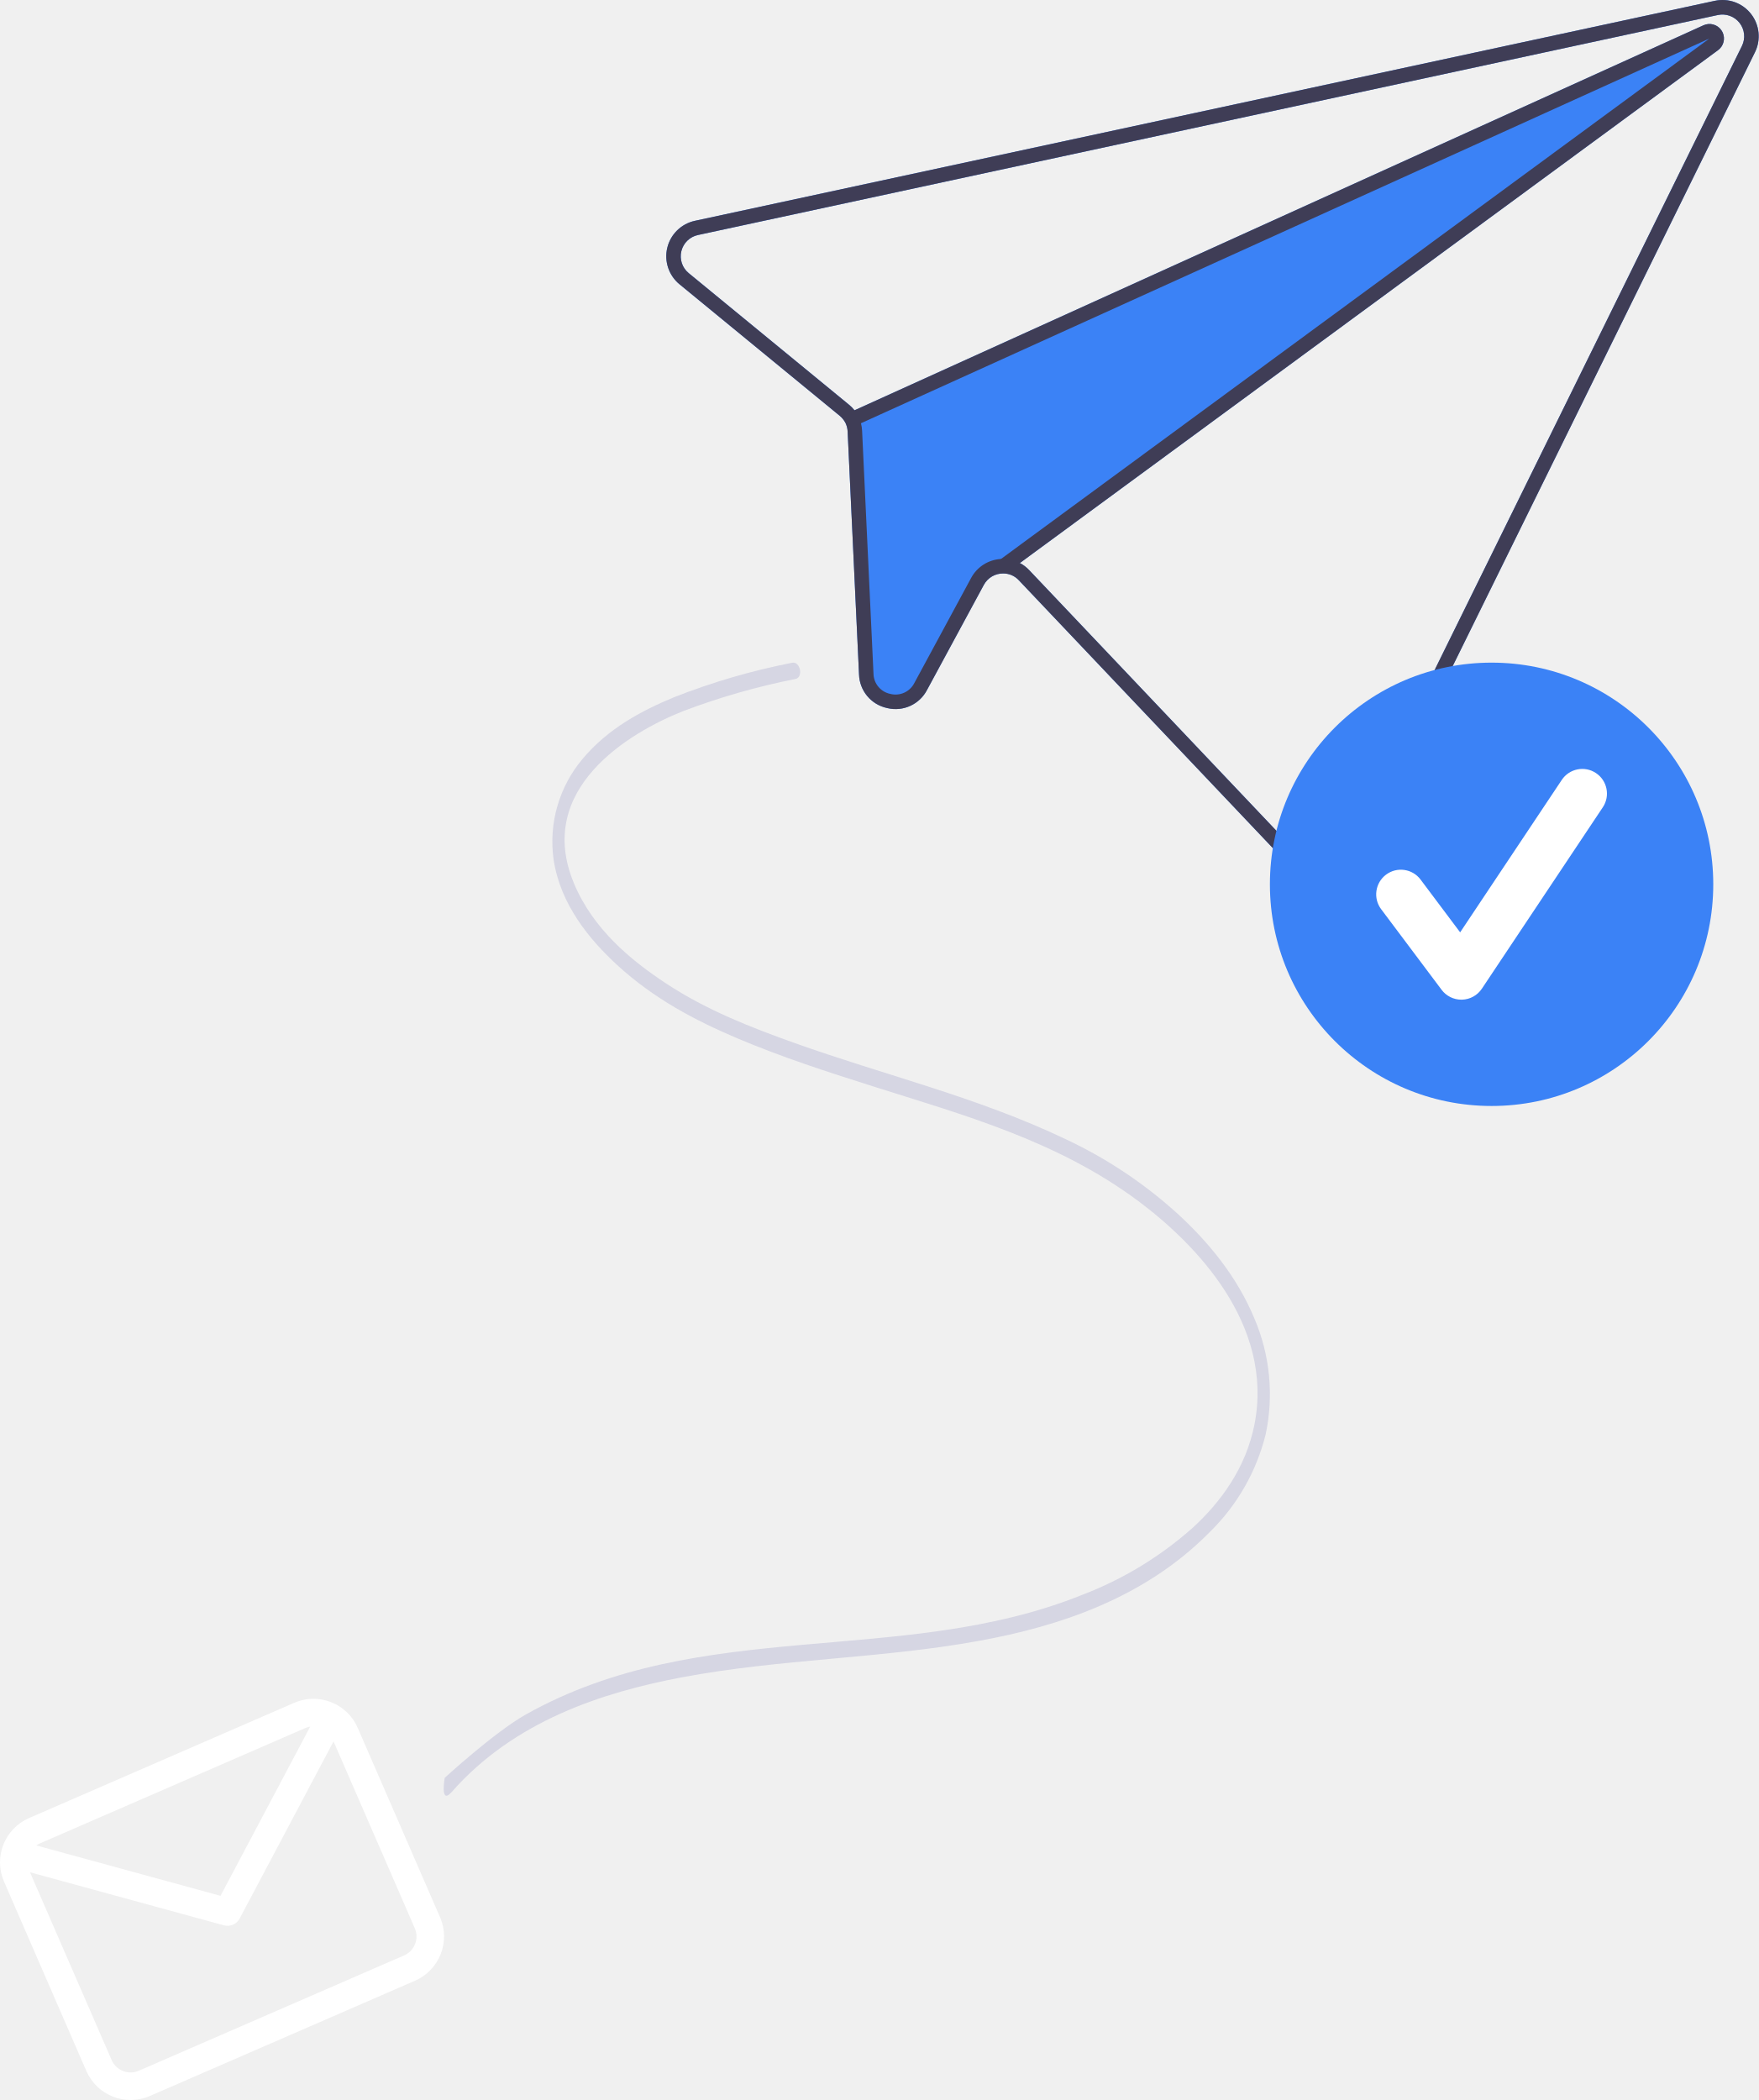
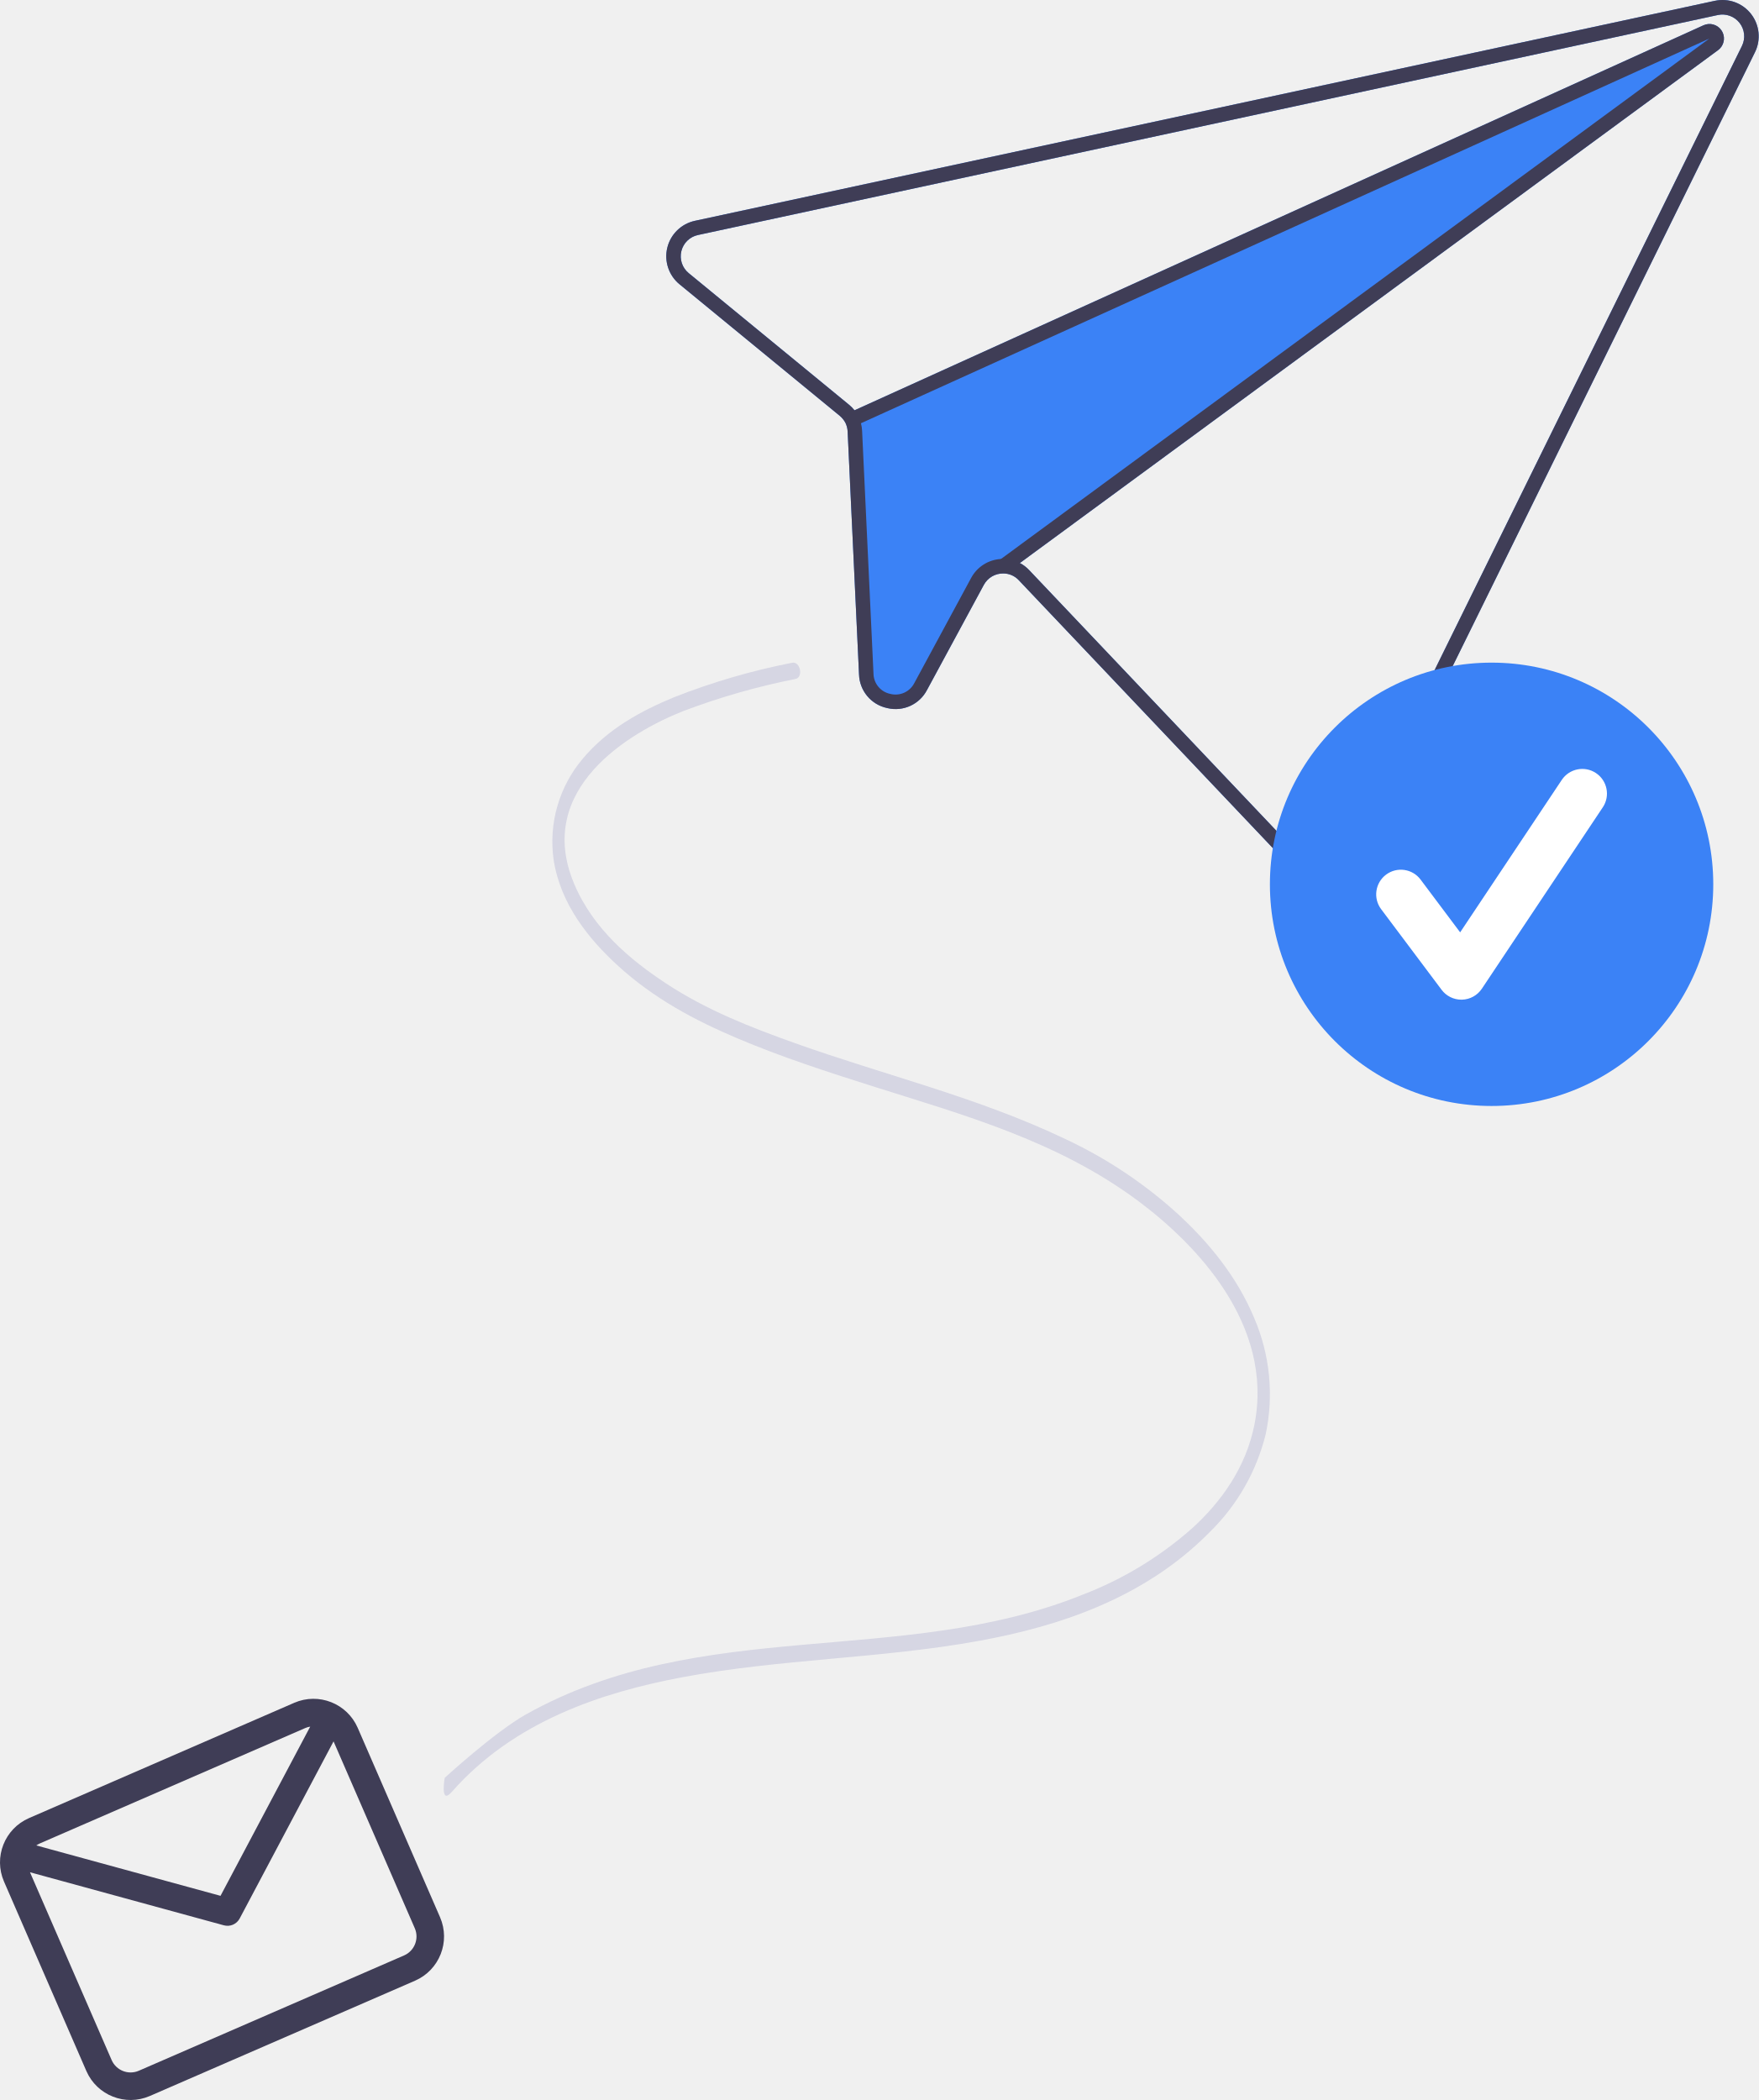
<svg xmlns="http://www.w3.org/2000/svg" width="669.968" height="800" viewBox="0 0 669.968 800" role="img" artist="Katerina Limpitsouni" source="https://undraw.co/">
  <g transform="translate(-812.59 -478.945)">
    <g transform="translate(1066.401 478.945)">
      <path d="M361.828,423.025l383.567-82.742,4.985-1.073a13.8,13.8,0,0,1,15.3,19.6L613.387,668.083a13.845,13.845,0,0,1-10.284,7.53,13.707,13.707,0,0,1-12.081-4.143L485.245,559.936a8.029,8.029,0,0,0-5.9-2.577,8.306,8.306,0,0,0-7.393,4.3l-21.666,40.075a13.48,13.48,0,0,1-15.094,6.917l-.108-.024a13.5,13.5,0,0,1-10.7-12.821l-4.34-92.508a8.432,8.432,0,0,0-.847-3.324,8.976,8.976,0,0,0-2.175-2.685L356,447.194a13.81,13.81,0,0,1,5.828-24.169Zm-2.343,19.91,61.024,50.094a13.61,13.61,0,0,1,2.148,2.17L746.088,348.517a4.8,4.8,0,0,1,.888-.312,5.525,5.525,0,0,1,4.605,9.835L485.649,553.386a13.231,13.231,0,0,1,3.6,2.746L595.028,667.666a8.278,8.278,0,0,0,13.42-2.032L760.739,356.365a8.3,8.3,0,0,0-9.182-11.752l-5.1,1.1L363.007,428.428a8.295,8.295,0,0,0-3.522,14.507Z" transform="translate(-350.952 -338.896)" fill="#3B82F6" />
      <path d="M361.828,423.025l383.567-82.742,4.985-1.073a13.8,13.8,0,0,1,15.3,19.6L613.387,668.083a13.845,13.845,0,0,1-10.284,7.53,13.707,13.707,0,0,1-12.081-4.143L485.245,559.936a8.029,8.029,0,0,0-5.9-2.577,8.306,8.306,0,0,0-7.393,4.3l-21.666,40.075a13.48,13.48,0,0,1-15.094,6.917l-.108-.024a13.5,13.5,0,0,1-10.7-12.821l-4.34-92.508a8.432,8.432,0,0,0-.847-3.324,8.976,8.976,0,0,0-2.175-2.685L356,447.194a13.81,13.81,0,0,1,5.828-24.169Zm-2.343,19.91,61.024,50.094a13.61,13.61,0,0,1,2.148,2.17,12.818,12.818,0,0,1,1.469,2.3,13.236,13.236,0,0,1,1,2.623l-.006.027a13.058,13.058,0,0,1,.434,2.893l4.339,92.508a8.013,8.013,0,0,0,6.408,7.691l.054.012a8.031,8.031,0,0,0,9.079-4.123l21.672-40.1a13.765,13.765,0,0,1,11.31-7.189l.026.006c.315-.015.629-.03.937-.019a13.425,13.425,0,0,1,6.268,1.557,13.231,13.231,0,0,1,3.6,2.746L595.028,667.666a8.278,8.278,0,0,0,13.42-2.032L760.739,356.365a8.3,8.3,0,0,0-9.182-11.752l-5.1,1.1L363.007,428.428a8.295,8.295,0,0,0-3.522,14.507Z" transform="translate(-350.952 -338.896)" fill="#3f3d56" />
      <path d="M355.747,489.924l2.279,5.025,1.408-.621.006-.027,323.174-146.54L412.758,546.024l-.026-.006-.715.548,3.254,4.45,4.692-3.454L685.895,352.217a5.525,5.525,0,0,0-4.6-9.835,4.813,4.813,0,0,0-.888.312L356.971,489.375Z" transform="translate(-285.265 -333.072)" fill="#3f3d56" />
    </g>
    <path d="M568.463,619.432c23.7-26.969,57.228-37.9,87.53-43.632,37.646-7.116,75.838-7.079,113.51-13.951,30.417-5.548,62.918-16.259,87.655-41.359a78.4,78.4,0,0,0,21.369-37.334,73.376,73.376,0,0,0-4.394-44.3c-6.7-16.006-17.39-28.756-28.63-39.2a171.783,171.783,0,0,0-43.423-29.01c-33.411-15.921-68.544-24.211-102.767-36.429-16.784-5.992-33.738-12.563-49.323-22.855-13.2-8.72-27.587-20.473-34.933-37.951-15.156-36.062,21-57.554,41.49-65.695a266.758,266.758,0,0,1,42.88-12.276c3.09-.663,1.779-6.83-1.3-6.17a256.553,256.553,0,0,0-45.03,13.148c-12.355,5.133-25.1,11.879-34.808,23.488a48.893,48.893,0,0,0-11.047,38.228c2.571,17.3,13.744,30.635,24.239,40.292,13.877,12.77,29.7,21.11,45.742,27.908,16.9,7.16,34.15,12.74,51.4,18.213,34.466,10.937,70.479,20.683,101.592,43.955,21.765,16.28,51.332,46.8,44.092,84.639-3.214,16.8-12.973,29.926-23.505,39.584a136.856,136.856,0,0,1-42.095,25.6c-68.948,27.748-144.83,7.9-212,45.592-11.9,6.676-30.925,24.135-30.925,24.135S563.878,624.65,568.463,619.432Z" transform="translate(416.223 542.154)" fill="#d6d6e3" />
-     <path d="M783.507,128.289,682.452,172.22a18.386,18.386,0,0,0-9.521,24.164l31.379,72.182a18.386,18.386,0,0,0,24.164,9.521l101.055-43.931a18.386,18.386,0,0,0,9.521-24.164L807.671,137.81A18.386,18.386,0,0,0,783.507,128.289Zm4.184,9.624a7.832,7.832,0,0,1,1.889-.544l-34.165,64.46-70.172-19.2a7.882,7.882,0,0,1,1.394-.782Zm37.655,86.618L724.291,268.462a7.879,7.879,0,0,1-10.356-4.08l-31.1-71.533,73.86,20.213a5.247,5.247,0,0,0,6.021-2.6l35.76-67.469,30.947,71.187a7.88,7.88,0,0,1-4.08,10.356Z" transform="translate(141.179 999.338)" fill="#fff" />
+     <path d="M783.507,128.289,682.452,172.22a18.386,18.386,0,0,0-9.521,24.164l31.379,72.182a18.386,18.386,0,0,0,24.164,9.521l101.055-43.931a18.386,18.386,0,0,0,9.521-24.164L807.671,137.81A18.386,18.386,0,0,0,783.507,128.289Zm4.184,9.624a7.832,7.832,0,0,1,1.889-.544l-34.165,64.46-70.172-19.2a7.882,7.882,0,0,1,1.394-.782Zm37.655,86.618L724.291,268.462a7.879,7.879,0,0,1-10.356-4.08l-31.1-71.533,73.86,20.213a5.247,5.247,0,0,0,6.021-2.6l35.76-67.469,30.947,71.187a7.88,7.88,0,0,1-4.08,10.356Z" transform="translate(141.179 999.338)" fill="#3f3d56" />
    <circle cx="84.447" cy="84.447" r="84.447" transform="translate(1296.352 731.378)" fill="#3B82F6" />
    <path d="M646.2,260.9a9.391,9.391,0,0,1-7.514-3.758l-23.038-30.718a9.393,9.393,0,1,1,15.03-11.272l15.073,20.1,38.712-58.067A9.394,9.394,0,1,1,700.1,187.606l-46.077,69.115a9.4,9.4,0,0,1-7.555,4.18Z" transform="translate(723.074 598.87)" fill="#fff" />
  </g>
</svg>
